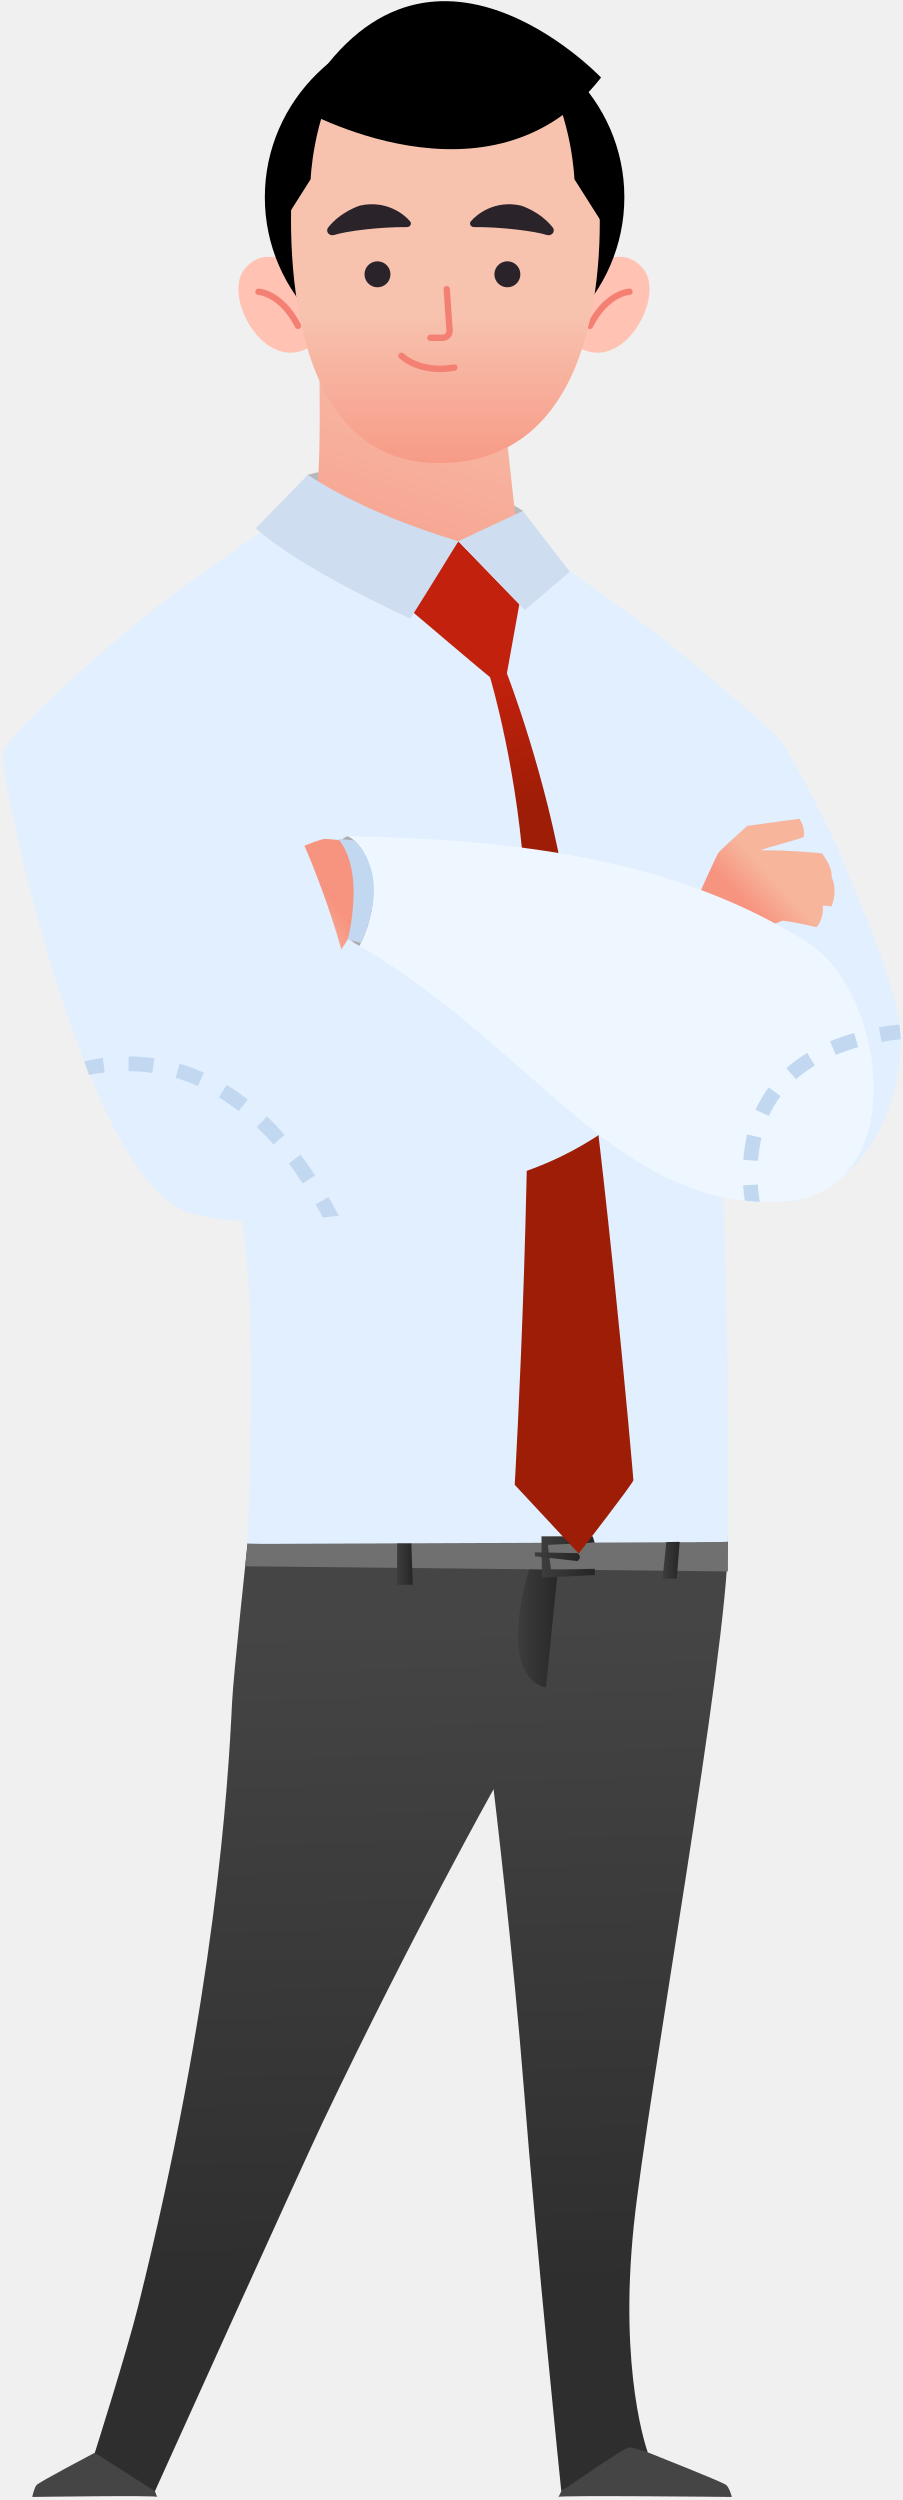
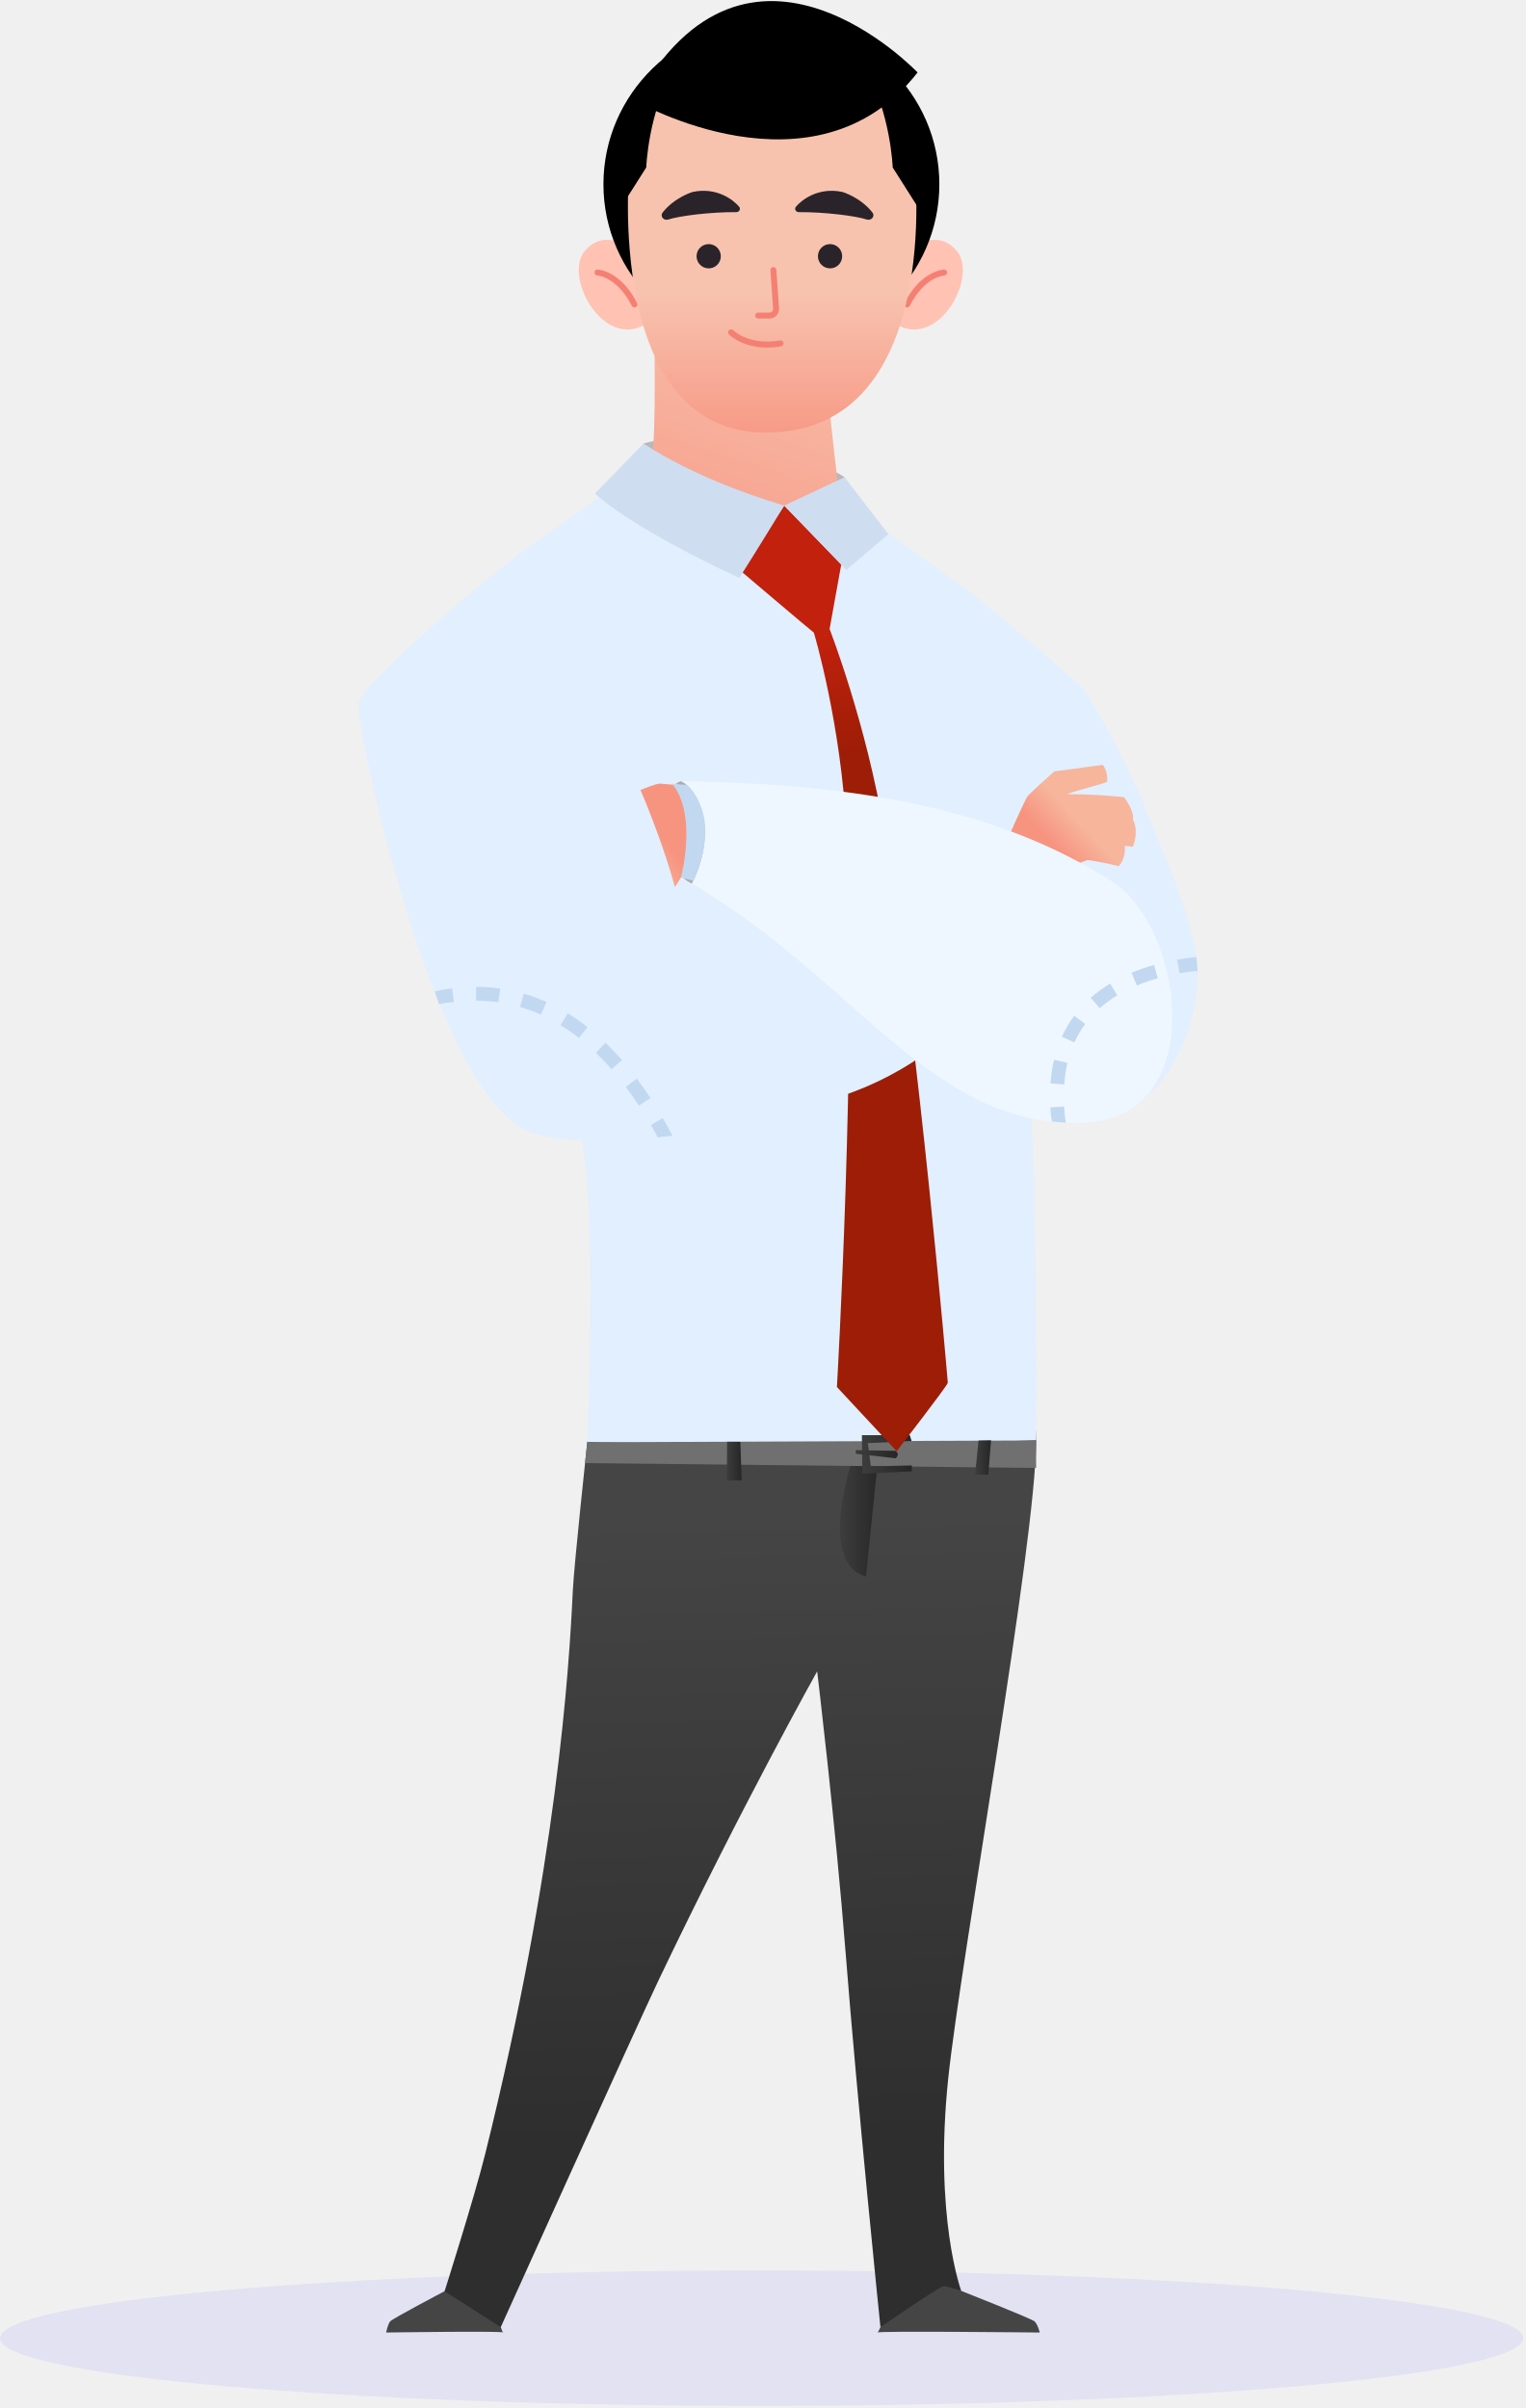
- <svg xmlns="http://www.w3.org/2000/svg" width="232" height="643" viewBox="0 0 232 643" fill="none">
-   <g clip-path="url(#clip0_203_1690)">
-     <path d="M134.492 131.397C128.678 127.271 100.12 116.363 79.177 122.101C76.054 130.64 75.352 134.55 75.352 134.55L134.492 144.152V131.397Z" fill="#B8B8B8" />
-     <path d="M139.866 142.062C130.056 134.478 112.218 125.794 99.878 125.596C87.539 125.398 82.904 125.776 70.385 134.541C57.865 143.314 108.798 189.659 108.798 189.659L149.587 175.057L139.866 142.053V142.062Z" fill="#401C00" />
-     <path d="M188.214 642.217C188.214 642.217 143.51 641.74 143.51 642.217C143.51 642.695 144.365 640.731 144.365 640.731C144.365 640.731 159.206 628.129 160.934 627.841C162.653 627.553 165.488 630.3 166.613 630.751C167.738 631.201 185.919 638.38 186.783 639.146C187.647 639.911 188.223 642.208 188.223 642.208L188.214 642.217Z" fill="#454545" />
-     <path d="M8.301 642.217C8.301 642.217 40.522 641.74 40.522 642.217C40.522 642.695 39.856 640.731 39.856 640.731C39.856 640.731 35.986 633.471 32.43 631.39C31.251 630.696 25.266 630.408 24.393 630.849C23.52 631.3 10.083 638.371 9.417 639.146C8.751 639.911 8.301 642.208 8.301 642.208V642.217Z" fill="#454545" />
-     <path d="M167.586 161.969C174.265 167.104 196.927 186.209 200.059 189.686C203.182 193.163 214.01 213.908 217.106 222.222C220.202 230.536 232.01 255.037 231.668 268.594C231.317 282.151 225.296 300.896 207.898 307.778C190.51 314.66 177.136 293.275 173.491 268.423C169.845 243.57 160.998 156.907 167.595 161.969H167.586Z" fill="#E1EFFF" />
-     <path d="M187.224 396.558C187.224 424.662 166.424 539.637 163.022 572.317C159.044 610.456 166.613 630.759 166.613 630.759C166.613 630.759 162.842 629.453 161.762 629.453C160.682 629.453 144.365 640.74 144.365 640.74C144.365 640.74 137.984 578.586 134.762 537.421C132.026 502.435 126.949 460.18 126.949 460.18C126.949 460.18 106.159 497.301 83.163 545.492C77.619 557.103 39.845 640.74 39.845 640.74L24.383 630.867C24.383 630.867 32.6 604.979 35.534 593.17C55.362 513.46 58.674 459.378 59.682 437.949C60.006 431.013 63.66 397.071 63.66 397.071C69.942 375.552 106.672 380.146 131.207 379.029C167.469 377.38 187.206 372.417 187.215 396.567L187.224 396.558Z" fill="url(#paint0_linear_203_1690)" />
-     <path d="M144.509 393.622L140.414 433.994C140.414 433.994 125.861 432.724 138.155 397.081L144.509 393.622Z" fill="url(#paint1_linear_203_1690)" />
-     <path d="M81.346 63.839C81.346 63.839 83.02 107.058 81.787 123.362C81.031 133.388 47.262 148.638 47.262 162.375C83.605 165.095 170.367 187.56 170.367 172.58C170.367 157.6 134.618 148.476 133.043 136.324C131.468 124.164 129.254 102.068 129.254 102.068L96.619 96.771L81.355 63.839H81.346Z" fill="url(#paint2_linear_203_1690)" />
-     <path d="M145.94 150.016L117.877 139.207L70.59 141.45L143.474 233.437C143.474 233.437 148.19 170.275 145.94 150.016Z" fill="#F7F7F7" />
-     <path d="M139.865 142.062C134.519 162.771 110.812 150.656 110.812 150.656L70.383 134.541C70.383 134.541 46.974 150.764 41.312 155.421C35.642 160.078 24.662 194.632 36.137 225.015C47.613 255.398 60.996 291.762 63.723 327.172C65.55 350.925 63.669 397.045 63.669 397.045C63.669 397.045 109.327 397.936 144.509 397.549C171.942 397.243 187.224 396.54 187.224 396.54C187.224 396.54 188.088 299.5 182.922 274.062C181.014 261.622 193.92 243.913 189.618 227.645C185.316 211.377 174.255 172.193 167.586 161.961L139.874 142.053L139.865 142.062Z" fill="#E1EFFF" />
-     <path d="M63.669 397.107L63.057 402.845L187.224 404.17V396.603L63.669 397.107Z" fill="#707070" />
-     <path d="M102.154 396.973H105.808L106.159 407.593H102.082L102.154 396.973Z" fill="url(#paint3_linear_203_1690)" />
-     <path d="M171.375 396.621L170.412 405.998H174.057L174.813 396.558L171.375 396.621Z" fill="url(#paint4_linear_203_1690)" />
-     <path d="M152.438 395.153H139.262L139.379 405.746L153.005 405.106V403.494L141.728 403.737L140.891 397.342L152.96 396.765L152.438 395.153Z" fill="url(#paint5_linear_203_1690)" />
-     <path d="M148.542 399.467L137.58 399.26V400.269L148.542 401.512C148.542 401.512 149.892 400.566 148.542 399.467Z" fill="url(#paint6_linear_203_1690)" />
-     <path d="M117.878 139.207L133.575 155.43L130.371 173.193C130.371 173.193 140.559 199.297 145.464 229.257C154.896 286.853 162.907 380.254 162.907 380.713C162.907 381.416 148.839 399.567 148.839 399.567L132.387 381.893C132.387 381.893 137.85 287.952 135.024 229.023C133.611 199.586 126.069 174.166 126.024 174.166C125.88 174.166 105.539 156.889 105.539 156.889L117.887 139.198L117.878 139.207Z" fill="url(#paint7_linear_203_1690)" />
-     <path d="M89.428 215.07C89.428 215.07 83.227 216.79 84.721 229.014C86.215 241.246 92.488 243.273 92.488 243.273C92.488 243.273 100.705 237.301 98.356 227.167C96.016 217.034 89.428 215.07 89.428 215.07Z" fill="#ADADAD" />
-     <path d="M89.581 216.304C89.581 216.304 85.45 215.854 83.695 215.764C81.94 215.673 72.049 220.258 72.049 220.258C72.049 220.258 72.49 244.174 85.783 246.903C86.98 245.552 88.465 243.273 89.437 241.589C91.381 241.418 92.119 240.958 92.119 240.958C92.119 240.958 97.654 224.492 89.563 216.304H89.581Z" fill="url(#paint8_linear_203_1690)" />
-     <path d="M41.313 155.43C33.465 161.078 1.667 188.524 0.695 193.623C-0.277 198.721 21.765 304.328 49.008 312.065C76.252 319.803 89.671 300.139 91.66 286.609C95.081 263.379 87.016 239.355 80.248 222.168C69.394 194.604 41.304 155.43 41.304 155.43H41.313Z" fill="#E1EFFF" />
-     <path d="M190.5 252.2C190.5 252.2 190.491 234.626 176.676 231.266C163.895 232.428 98.725 240.814 87.771 244.489C70.383 250.317 50.681 256.407 44.399 273.927C36.218 296.743 44.867 312.3 56.577 313.588C69.051 314.957 102.361 313.768 137.516 300.392C172.671 287.015 190.509 252.218 190.509 252.218L190.5 252.2Z" fill="#E1EFFF" />
-     <path d="M178.207 233.914C178.09 233.572 184.202 220.295 184.661 219.493C185.12 218.682 192.239 212.395 192.239 212.395L205.595 210.593C205.595 210.593 207.098 212.494 206.765 215.205C206.711 215.638 195.884 218.232 195.866 218.691C203.426 218.619 211.409 219.484 211.409 219.484C211.409 219.484 214.226 223.042 213.875 225.582C215 227.897 214.802 230.717 213.875 233.122L211.625 232.905C211.625 232.905 212.066 236.121 209.987 238.472C205.955 237.445 201.392 236.77 201.392 236.77C201.392 236.77 195.785 238.941 194.372 239.382C193.04 240.202 192.671 248.444 189.476 249.813C183.473 249.255 178.189 233.905 178.189 233.905L178.207 233.914Z" fill="url(#paint9_linear_203_1690)" />
-     <path d="M208.007 242.625C173.752 220.691 131.685 215.763 89.42 215.07C93.974 217.043 99.95 228.239 92.48 243.273C138.183 270.134 158.686 311.128 200.834 309.084C234.783 307.435 228.159 255.524 208.016 242.625H208.007Z" fill="#EEF7FF" />
-     <path d="M91.13 216.142L86.963 215.764C86.963 215.764 90.626 219.304 90.923 228.194C91.166 235.374 89.438 241.589 89.438 241.589L92.84 242.526C92.84 242.526 95.828 236.77 96.143 229.744C96.548 220.835 91.13 216.142 91.13 216.142Z" fill="#C2D8F0" />
-     <path d="M117.879 139.207L134.997 156.898L146.554 147.07L134.493 131.397L117.879 139.207Z" fill="#CFDDF1" />
-     <path d="M117.877 139.207C117.877 139.207 110.137 151.854 105.529 159.114C74.55 144.738 65.793 135.874 65.793 135.874L79.185 122.101C79.185 122.101 92.245 131.523 117.877 139.207Z" fill="#CFDDF1" />
-     <path d="M81.185 309.769L84.461 307.859C85.478 309.607 86.036 310.615 87.134 312.687L83.048 313.138C81.977 311.12 82.184 311.489 81.185 309.778V309.769ZM74.272 299.257L77.305 296.978C78.566 298.662 79.826 300.455 81.05 302.319L77.882 304.4C76.702 302.608 75.487 300.878 74.281 299.257H74.272ZM66.046 289.862L68.683 287.123C70.213 288.6 71.734 290.204 73.201 291.879L70.339 294.374C68.944 292.771 67.504 291.258 66.046 289.853V289.862ZM56.317 282.241L58.306 279.007C60.142 280.133 61.96 281.412 63.724 282.799L61.375 285.781C59.728 284.484 58.027 283.295 56.317 282.241ZM45.148 277.242L46.21 273.594C48.316 274.206 50.413 274.981 52.447 275.891L50.89 279.35C49.018 278.512 47.083 277.791 45.148 277.233V277.242ZM21.675 272.99C23.862 272.468 24.339 272.378 26.463 272.116L26.922 275.882C24.942 276.125 24.942 276.008 22.89 276.494L21.666 272.981L21.675 272.99ZM33.06 275.512L33.078 271.711C35.31 271.711 37.542 271.882 39.703 272.188L39.172 275.945C37.173 275.656 35.121 275.512 33.06 275.503V275.512Z" fill="#C2D8F0" />
-     <path d="M191.141 304.877L194.93 304.661C195.038 306.616 195.092 307.057 195.425 309.147L191.573 308.813C191.222 306.597 191.258 306.949 191.141 304.868V304.877ZM191.177 298.31C191.339 296.04 191.672 293.843 192.167 291.771L195.857 292.644C195.416 294.518 195.11 296.518 194.966 298.581L191.186 298.31H191.177ZM194.309 285.447C195.236 283.403 196.379 281.457 197.711 279.664L200.753 281.925C199.583 283.502 198.584 285.204 197.765 287.015L194.309 285.447ZM202.238 274.737C203.849 273.305 205.658 271.981 207.602 270.801L209.564 274.053C207.809 275.115 206.189 276.304 204.749 277.584L202.238 274.737ZM213.497 267.828C215.441 267.017 217.529 266.297 219.689 265.684L220.715 269.341C218.699 269.909 216.764 270.585 214.955 271.332L213.497 267.828ZM226.044 264.234C228.114 263.865 229.131 263.73 231.336 263.522L231.678 267.306C229.59 267.504 228.681 267.621 226.719 267.972L226.053 264.234H226.044Z" fill="#C2D8F0" />
-     <path d="M75.352 68.235C75.352 68.235 68.151 62.641 62.841 69.289C57.027 76.567 68.862 97.789 81.076 88.34L75.352 68.235Z" fill="#FFC2B3" />
-     <path d="M76.648 84.629C76.351 84.629 76.063 84.467 75.919 84.178C71.815 76.18 66.496 75.855 66.442 75.855C65.992 75.837 65.641 75.45 65.659 74.999C65.677 74.549 66.055 74.189 66.514 74.216C66.766 74.225 72.85 74.585 77.386 83.431C77.593 83.836 77.431 84.332 77.026 84.539C76.909 84.602 76.774 84.629 76.648 84.629Z" fill="#F48073" />
-     <path d="M153.023 68.235C153.023 68.235 160.223 62.641 165.533 69.289C171.347 76.567 159.512 97.789 147.299 88.34L153.023 68.235Z" fill="#FFC2B3" />
-     <path d="M151.728 84.629C151.602 84.629 151.476 84.602 151.35 84.539C150.945 84.332 150.783 83.836 150.99 83.431C155.527 74.585 161.602 74.225 161.863 74.216C162.313 74.171 162.7 74.549 162.718 75C162.736 75.45 162.385 75.837 161.935 75.856C161.701 75.865 156.517 76.252 152.458 84.179C152.314 84.467 152.026 84.629 151.728 84.629Z" fill="#F48073" />
-     <path d="M114.349 95.862C139.884 95.862 160.584 75.657 160.584 50.733C160.584 25.809 139.884 5.604 114.349 5.604C88.815 5.604 68.115 25.809 68.115 50.733C68.115 75.657 88.815 95.862 114.349 95.862Z" fill="black" />
-     <path d="M75.28 45.688C75.28 45.688 68.062 119.057 112.757 119.102C161.907 119.156 153.762 45.688 153.762 45.688C153.762 45.688 153.501 14.315 114.17 14.315C78.115 14.315 75.28 45.688 75.28 45.688Z" fill="url(#paint10_linear_203_1690)" />
-     <path d="M113.818 87.7H110.686C110.236 87.7 109.867 87.331 109.867 86.881C109.867 86.43 110.236 86.061 110.686 86.061H113.818C114.106 86.061 114.367 85.944 114.556 85.737C114.745 85.529 114.835 85.25 114.808 84.971L114.079 74.414C114.052 73.963 114.385 73.567 114.844 73.54C115.312 73.513 115.69 73.846 115.717 74.306L116.446 84.836C116.518 85.547 116.275 86.295 115.78 86.845C115.285 87.394 114.565 87.718 113.818 87.718V87.7Z" fill="#F48073" />
-     <path d="M100.426 70.55C100.426 72.397 98.932 73.892 97.087 73.892C95.242 73.892 93.748 72.397 93.748 70.55C93.748 68.703 95.242 67.208 97.087 67.208C98.932 67.208 100.426 68.703 100.426 70.55Z" fill="#2B232A" />
-     <path d="M133.836 70.55C133.836 72.397 132.342 73.892 130.497 73.892C128.652 73.892 127.158 72.397 127.158 70.55C127.158 68.703 128.652 67.208 130.497 67.208C132.342 67.208 133.836 68.703 133.836 70.55Z" fill="#2B232A" />
-     <path d="M113.197 95.7C106.294 95.7 102.838 92.259 102.667 92.087C102.352 91.763 102.352 91.241 102.676 90.925C103 90.61 103.522 90.61 103.837 90.925C104.008 91.097 108.184 95.177 116.734 93.736C117.175 93.655 117.607 93.961 117.679 94.411C117.751 94.862 117.454 95.285 117.004 95.357C115.636 95.591 114.358 95.691 113.188 95.691L113.197 95.7Z" fill="#F48073" />
-     <path d="M85.936 60.443C89.032 59.434 97.681 58.353 104.684 58.407C105.512 58.407 105.98 57.534 105.476 56.93C103.955 55.102 99.338 51.4 92.614 52.868C92.614 52.868 87.673 54.345 84.397 58.525C84.181 58.804 84.1 59.155 84.172 59.489C84.325 60.236 85.162 60.696 85.936 60.434V60.443Z" fill="#2B232A" />
-     <path d="M140.64 60.443C137.544 59.434 128.895 58.353 121.893 58.407C121.065 58.407 120.597 57.534 121.101 56.93C122.622 55.102 127.239 51.4 133.962 52.868C133.962 52.868 138.903 54.345 142.179 58.525C142.395 58.804 142.476 59.155 142.404 59.489C142.251 60.236 141.414 60.696 140.64 60.434V60.443Z" fill="#2B232A" />
-     <path d="M72.499 57.768L79.897 46.102C79.897 46.102 80.41 30.907 87.719 18.368C87.719 18.368 68.323 31.987 72.499 57.768Z" fill="black" />
-     <path d="M155.139 57.768L147.741 46.102C147.741 46.102 147.228 30.907 139.92 18.368C139.92 18.368 159.315 31.987 155.139 57.768Z" fill="black" />
-     <path d="M76.863 27.745C76.863 27.745 126.266 56.218 154.589 19.953C154.589 19.953 108.112 -29.076 76.863 27.745Z" fill="black" />
+ <svg xmlns="http://www.w3.org/2000/svg" width="420" height="663" viewBox="0 0 420 663" fill="none">
+   <path fill-rule="evenodd" clip-rule="evenodd" d="M209.66 625.13C325.45 625.13 419.31 633.48 419.31 643.77C419.31 654.06 325.45 662.41 209.66 662.41C93.87 662.41 0.01 654.07 0.01 643.77C0.01 633.47 93.87 625.13 209.66 625.13Z" fill="#E2E2F2" />
+   <g clip-path="url(#clip0_826_1471)">
+     <path d="M232.492 131.397C226.678 127.271 198.12 116.363 177.177 122.101C174.054 130.64 173.352 134.55 173.352 134.55L232.492 144.152V131.397Z" fill="#B8B8B8" />
+     <path d="M237.866 142.062C228.055 134.478 210.217 125.794 197.877 125.596C185.538 125.398 180.903 125.776 168.384 134.541C155.864 143.314 206.797 189.659 206.797 189.659L247.586 175.057L237.866 142.053V142.062Z" fill="#401C00" />
+     <path d="M286.215 642.217C286.215 642.217 241.511 641.74 241.511 642.217C241.511 642.695 242.366 640.731 242.366 640.731C242.366 640.731 257.207 628.129 258.935 627.841C260.654 627.553 263.489 630.3 264.614 630.751C265.739 631.201 283.92 638.38 284.784 639.146C285.648 639.911 286.224 642.208 286.224 642.208L286.215 642.217Z" fill="#454545" />
+     <path d="M106.3 642.217C106.3 642.217 138.521 641.74 138.521 642.217C138.521 642.695 137.855 640.731 137.855 640.731C137.855 640.731 133.985 633.471 130.429 631.39C129.25 630.696 123.265 630.408 122.392 630.849C121.519 631.3 108.082 638.371 107.416 639.146C106.75 639.911 106.3 642.208 106.3 642.208V642.217Z" fill="#454545" />
+     <path d="M265.586 161.969C272.265 167.104 294.927 186.209 298.059 189.686C301.182 193.163 312.01 213.908 315.106 222.222C318.202 230.536 330.01 255.037 329.668 268.594C329.317 282.151 323.296 300.896 305.898 307.778C288.51 314.66 275.136 293.275 271.491 268.423C267.845 243.57 258.998 156.907 265.595 161.969H265.586Z" fill="#E1EFFF" />
+     <path d="M285.225 396.558C285.225 424.662 264.425 539.637 261.023 572.317C257.045 610.456 264.614 630.759 264.614 630.759C264.614 630.759 260.843 629.453 259.763 629.453C258.683 629.453 242.366 640.74 242.366 640.74C242.366 640.74 235.985 578.586 232.763 537.421C230.027 502.435 224.95 460.18 224.95 460.18C224.95 460.18 204.16 497.301 181.164 545.492C175.62 557.103 137.846 640.74 137.846 640.74L122.384 630.867C122.384 630.867 130.601 604.979 133.535 593.17C153.363 513.46 156.675 459.378 157.683 437.949C158.007 431.013 161.661 397.071 161.661 397.071C167.943 375.552 204.673 380.146 229.208 379.029C265.469 377.38 285.207 372.417 285.216 396.567L285.225 396.558Z" fill="url(#paint0_linear_826_1471)" />
+     <path d="M242.51 393.622L238.415 433.994C238.415 433.994 223.862 432.724 236.156 397.081L242.51 393.622Z" fill="url(#paint1_linear_826_1471)" />
+     <path d="M179.346 63.839C179.346 63.839 181.02 107.058 179.787 123.362C179.031 133.388 145.262 148.638 145.262 162.375C181.605 165.095 268.367 187.56 268.367 172.58C268.367 157.6 232.618 148.476 231.043 136.324C229.468 124.164 227.254 102.068 227.254 102.068L194.619 96.771L179.355 63.839H179.346Z" fill="url(#paint2_linear_826_1471)" />
+     <path d="M243.941 150.016L215.878 139.207L168.591 141.45L241.475 233.437C241.475 233.437 246.191 170.275 243.941 150.016Z" fill="#F7F7F7" />
+     <path d="M237.866 142.062C232.52 162.771 208.813 150.656 208.813 150.656L168.384 134.541C168.384 134.541 144.975 150.764 139.313 155.421C133.643 160.078 122.663 194.632 134.138 225.015C145.614 255.398 158.997 291.762 161.724 327.172C163.551 350.925 161.67 397.045 161.67 397.045C161.67 397.045 207.328 397.936 242.51 397.549C269.943 397.243 285.225 396.54 285.225 396.54C285.225 396.54 286.089 299.5 280.923 274.062C279.015 261.622 291.921 243.913 287.619 227.645C283.317 211.377 272.256 172.193 265.587 161.961L237.875 142.053L237.866 142.062Z" fill="#E1EFFF" />
+     <path d="M161.67 397.107L161.058 402.845L285.225 404.17V396.603L161.67 397.107Z" fill="#707070" />
+     <path d="M200.155 396.973H203.809L204.16 407.593H200.083L200.155 396.973Z" fill="url(#paint3_linear_826_1471)" />
+     <path d="M269.375 396.621L268.412 405.998H272.057L272.813 396.558L269.375 396.621Z" fill="url(#paint4_linear_826_1471)" />
+     <path d="M250.439 395.153H237.263L237.38 405.746L251.006 405.106V403.494L239.729 403.737L238.892 397.342L250.961 396.765L250.439 395.153Z" fill="url(#paint5_linear_826_1471)" />
+     <path d="M246.541 399.467L235.579 399.26V400.269L246.541 401.512C246.541 401.512 247.891 400.566 246.541 399.467Z" fill="url(#paint6_linear_826_1471)" />
+     <path d="M215.878 139.207L231.575 155.43L228.371 173.193C228.371 173.193 238.559 199.297 243.464 229.257C252.896 286.853 260.907 380.254 260.907 380.713C260.907 381.416 246.839 399.567 246.839 399.567L230.387 381.893C230.387 381.893 235.85 287.952 233.024 229.023C231.611 199.586 224.069 174.166 224.024 174.166C223.88 174.166 203.539 156.889 203.539 156.889L215.887 139.198L215.878 139.207Z" fill="url(#paint7_linear_826_1471)" />
+     <path d="M187.429 215.07C187.429 215.07 181.228 216.79 182.722 229.014C184.216 241.246 190.489 243.273 190.489 243.273C190.489 243.273 198.706 237.301 196.357 227.167C194.017 217.034 187.429 215.07 187.429 215.07Z" fill="#ADADAD" />
+     <path d="M187.581 216.304C187.581 216.304 183.45 215.854 181.695 215.764C179.94 215.673 170.049 220.258 170.049 220.258C170.049 220.258 170.49 244.174 183.783 246.903C184.98 245.552 186.465 243.273 187.437 241.589C189.381 241.418 190.119 240.958 190.119 240.958C190.119 240.958 195.654 224.492 187.563 216.304H187.581Z" fill="url(#paint8_linear_826_1471)" />
+     <path d="M139.313 155.43C131.465 161.078 99.667 188.524 98.695 193.623C97.723 198.721 119.765 304.328 147.008 312.065C174.252 319.803 187.671 300.139 189.66 286.609C193.08 263.379 185.016 239.355 178.248 222.168C167.394 194.604 139.304 155.43 139.304 155.43H139.313Z" fill="#E1EFFF" />
+     <path d="M288.501 252.2C288.501 252.2 288.492 234.626 274.677 231.266C261.896 232.428 196.726 240.814 185.772 244.489C168.384 250.317 148.682 256.407 142.4 273.927C134.219 296.743 142.868 312.3 154.577 313.588C167.052 314.957 200.362 313.768 235.517 300.392C270.671 287.015 288.51 252.218 288.51 252.218L288.501 252.2Z" fill="#E1EFFF" />
+     <path d="M276.206 233.914C276.089 233.572 282.201 220.295 282.66 219.493C283.119 218.682 290.238 212.395 290.238 212.395L303.594 210.593C303.594 210.593 305.097 212.494 304.764 215.205C304.71 215.638 293.883 218.232 293.865 218.691C301.425 218.619 309.408 219.484 309.408 219.484C309.408 219.484 312.225 223.042 311.874 225.582C312.999 227.897 312.801 230.717 311.874 233.122L309.624 232.905C309.624 232.905 310.065 236.121 307.986 238.472C303.954 237.445 299.391 236.77 299.391 236.77C299.391 236.77 293.784 238.941 292.371 239.382C291.039 240.202 290.67 248.444 287.475 249.813C281.472 249.255 276.188 233.905 276.188 233.905L276.206 233.914Z" fill="url(#paint9_linear_826_1471)" />
+     <path d="M306.006 242.625C271.751 220.691 229.684 215.763 187.419 215.07C191.973 217.043 197.949 228.239 190.479 243.273C236.182 270.134 256.685 311.128 298.833 309.084C332.782 307.435 326.158 255.524 306.015 242.625H306.006Z" fill="#EEF7FF" />
+     <path d="M189.129 216.142L184.962 215.764C184.962 215.764 188.625 219.304 188.922 228.194C189.165 235.374 187.437 241.589 187.437 241.589L190.839 242.526C190.839 242.526 193.827 236.77 194.142 229.744C194.547 220.835 189.129 216.142 189.129 216.142Z" fill="#C2D8F0" />
+     <path d="M215.878 139.207L232.996 156.898L244.553 147.07L232.492 131.397L215.878 139.207Z" fill="#CFDDF1" />
+     <path d="M215.878 139.207C215.878 139.207 208.138 151.854 203.53 159.114C172.551 144.738 163.794 135.874 163.794 135.874L177.186 122.101C177.186 122.101 190.246 131.523 215.878 139.207Z" fill="#CFDDF1" />
+     <path d="M179.184 309.769L182.46 307.859C183.477 309.607 184.035 310.615 185.133 312.687L181.047 313.138C179.976 311.12 180.183 311.489 179.184 309.778V309.769ZM172.271 299.257L175.304 296.978C176.565 298.662 177.825 300.455 179.049 302.319L175.88 304.4C174.701 302.608 173.486 300.878 172.28 299.257H172.271ZM164.045 289.862L166.682 287.123C168.212 288.6 169.733 290.204 171.2 291.879L168.338 294.374C166.943 292.771 165.503 291.258 164.045 289.853V289.862ZM154.316 282.241L156.305 279.007C158.141 280.133 159.959 281.412 161.723 282.799L159.374 285.781C157.727 284.484 156.026 283.295 154.316 282.241ZM143.147 277.242L144.209 273.594C146.315 274.206 148.412 274.981 150.446 275.891L148.889 279.35C147.017 278.512 145.082 277.791 143.147 277.233V277.242ZM119.674 272.99C121.861 272.468 122.338 272.378 124.462 272.116L124.921 275.882C122.941 276.125 122.941 276.008 120.889 276.494L119.665 272.981L119.674 272.99ZM131.059 275.512L131.077 271.711C133.309 271.711 135.541 271.882 137.702 272.188L137.17 275.945C135.172 275.656 133.12 275.512 131.059 275.503V275.512Z" fill="#C2D8F0" />
+     <path d="M289.14 304.877L292.929 304.661C293.037 306.616 293.091 307.057 293.424 309.147L289.572 308.813C289.221 306.597 289.257 306.949 289.14 304.868V304.877ZM289.176 298.31C289.338 296.04 289.671 293.843 290.166 291.771L293.856 292.644C293.415 294.518 293.109 296.518 292.965 298.581L289.185 298.31H289.176ZM292.308 285.447C293.235 283.403 294.378 281.457 295.71 279.664L298.752 281.925C297.582 283.502 296.583 285.204 295.764 287.015L292.308 285.447ZM300.237 274.737C301.848 273.305 303.657 271.981 305.601 270.801L307.563 274.053C305.808 275.115 304.188 276.304 302.748 277.584L300.237 274.737ZM311.496 267.828C313.44 267.017 315.528 266.297 317.688 265.684L318.714 269.341C316.698 269.909 314.763 270.585 312.954 271.332L311.496 267.828ZM324.043 264.234C326.113 263.865 327.13 263.73 329.335 263.522L329.677 267.306C327.589 267.504 326.68 267.621 324.718 267.972L324.052 264.234H324.043Z" fill="#C2D8F0" />
+     <path d="M173.352 68.235C173.352 68.235 166.151 62.641 160.841 69.289C155.027 76.567 166.862 97.789 179.076 88.34L173.352 68.235Z" fill="#FFC2B3" />
+     <path d="M174.648 84.629C174.351 84.629 174.063 84.467 173.919 84.178C169.815 76.18 164.496 75.855 164.442 75.855C163.992 75.837 163.641 75.45 163.659 74.999C163.677 74.549 164.055 74.189 164.514 74.216C164.766 74.225 170.85 74.585 175.386 83.431C175.593 83.836 175.431 84.332 175.026 84.539C174.909 84.602 174.774 84.629 174.648 84.629Z" fill="#F48073" />
+     <path d="M251.024 68.235C251.024 68.235 258.224 62.641 263.534 69.289C269.348 76.567 257.513 97.789 245.3 88.34L251.024 68.235Z" fill="#FFC2B3" />
+     <path d="M249.728 84.629C249.602 84.629 249.476 84.602 249.35 84.539C248.945 84.332 248.783 83.836 248.99 83.431C253.526 74.585 259.601 74.225 259.862 74.216C260.312 74.171 260.699 74.549 260.717 75C260.735 75.45 260.384 75.837 259.934 75.856C259.7 75.865 254.516 76.252 250.457 84.179C250.313 84.467 250.025 84.629 249.728 84.629Z" fill="#F48073" />
+     <path d="M212.349 95.862C237.884 95.862 258.584 75.657 258.584 50.733C258.584 25.809 237.884 5.604 212.349 5.604C186.815 5.604 166.115 25.809 166.115 50.733C166.115 75.657 186.815 95.862 212.349 95.862Z" fill="black" />
+     <path d="M173.28 45.688C173.28 45.688 166.062 119.057 210.757 119.102C259.907 119.156 251.762 45.688 251.762 45.688C251.762 45.688 251.501 14.315 212.17 14.315C176.115 14.315 173.28 45.688 173.28 45.688Z" fill="url(#paint10_linear_826_1471)" />
+     <path d="M211.819 87.7H208.687C208.237 87.7 207.868 87.331 207.868 86.881C207.868 86.43 208.237 86.061 208.687 86.061H211.819C212.107 86.061 212.368 85.944 212.557 85.737C212.746 85.529 212.836 85.25 212.809 84.971L212.08 74.414C212.053 73.963 212.386 73.567 212.845 73.54C213.313 73.513 213.691 73.846 213.718 74.306L214.447 84.836C214.519 85.547 214.276 86.295 213.781 86.845C213.286 87.394 212.566 87.718 211.819 87.718V87.7Z" fill="#F48073" />
+     <path d="M198.426 70.55C198.426 72.397 196.932 73.892 195.087 73.892C193.242 73.892 191.748 72.397 191.748 70.55C191.748 68.703 193.242 67.208 195.087 67.208C196.932 67.208 198.426 68.703 198.426 70.55Z" fill="#2B232A" />
+     <path d="M231.835 70.55C231.835 72.397 230.341 73.892 228.496 73.892C226.651 73.892 225.157 72.397 225.157 70.55C225.157 68.703 226.651 67.208 228.496 67.208C230.341 67.208 231.835 68.703 231.835 70.55Z" fill="#2B232A" />
+     <path d="M211.198 95.7C204.295 95.7 200.839 92.259 200.668 92.087C200.353 91.763 200.353 91.241 200.677 90.925C201.001 90.61 201.523 90.61 201.838 90.925C202.009 91.097 206.185 95.177 214.735 93.736C215.176 93.655 215.608 93.961 215.68 94.411C215.752 94.862 215.455 95.285 215.005 95.357C213.637 95.591 212.359 95.691 211.189 95.691L211.198 95.7Z" fill="#F48073" />
+     <path d="M183.936 60.443C187.032 59.434 195.681 58.353 202.684 58.407C203.512 58.407 203.98 57.534 203.476 56.93C201.955 55.102 197.338 51.4 190.614 52.868C190.614 52.868 185.673 54.345 182.397 58.525C182.181 58.804 182.1 59.155 182.172 59.489C182.325 60.236 183.162 60.696 183.936 60.434V60.443Z" fill="#2B232A" />
+     <path d="M238.639 60.443C235.543 59.434 226.894 58.353 219.892 58.407C219.064 58.407 218.596 57.534 219.1 56.93C220.621 55.102 225.238 51.4 231.961 52.868C231.961 52.868 236.902 54.345 240.178 58.525C240.394 58.804 240.475 59.155 240.403 59.489C240.25 60.236 239.413 60.696 238.639 60.434V60.443Z" fill="#2B232A" />
+     <path d="M170.499 57.768L177.897 46.102C177.897 46.102 178.41 30.907 185.719 18.368C185.719 18.368 166.323 31.987 170.499 57.768Z" fill="black" />
+     <path d="M253.139 57.768L245.741 46.102C245.741 46.102 245.228 30.907 237.92 18.368C237.92 18.368 257.315 31.987 253.139 57.768Z" fill="black" />
+     <path d="M174.864 27.745C174.864 27.745 224.267 56.218 252.59 19.953C252.59 19.953 206.113 -29.076 174.864 27.745Z" fill="black" />
  </g>
  <defs>
-     <linearGradient id="paint0_linear_203_1690" x1="103.351" y1="417.987" x2="107.75" y2="588.747" gradientUnits="userSpaceOnUse">
+     <linearGradient id="paint0_linear_826_1471" x1="201.352" y1="417.987" x2="205.751" y2="588.747" gradientUnits="userSpaceOnUse">
      <stop stop-color="#454545" />
      <stop offset="1" stop-color="#2E2E2E" />
    </linearGradient>
-     <linearGradient id="paint1_linear_203_1690" x1="133.223" y1="413.808" x2="144.509" y2="413.808" gradientUnits="userSpaceOnUse">
+     <linearGradient id="paint1_linear_826_1471" x1="231.224" y1="413.808" x2="242.51" y2="413.808" gradientUnits="userSpaceOnUse">
      <stop stop-color="#3D3D3D" />
      <stop offset="1" stop-color="#262626" />
    </linearGradient>
-     <linearGradient id="paint2_linear_203_1690" x1="136.589" y1="81.899" x2="104.193" y2="180.996" gradientUnits="userSpaceOnUse">
+     <linearGradient id="paint2_linear_826_1471" x1="234.589" y1="81.899" x2="202.193" y2="180.996" gradientUnits="userSpaceOnUse">
      <stop stop-color="#F7C3AF" />
      <stop offset="1" stop-color="#F79480" />
    </linearGradient>
-     <linearGradient id="paint3_linear_203_1690" x1="102.082" y1="402.287" x2="106.159" y2="402.287" gradientUnits="userSpaceOnUse">
+     <linearGradient id="paint3_linear_826_1471" x1="200.083" y1="402.287" x2="204.16" y2="402.287" gradientUnits="userSpaceOnUse">
      <stop stop-color="#3D3D3D" />
      <stop offset="1" stop-color="#262626" />
    </linearGradient>
-     <linearGradient id="paint4_linear_203_1690" x1="170.412" y1="401.278" x2="174.813" y2="401.278" gradientUnits="userSpaceOnUse">
+     <linearGradient id="paint4_linear_826_1471" x1="268.412" y1="401.278" x2="272.813" y2="401.278" gradientUnits="userSpaceOnUse">
      <stop stop-color="#3D3D3D" />
      <stop offset="1" stop-color="#262626" />
    </linearGradient>
-     <linearGradient id="paint5_linear_203_1690" x1="139.262" y1="400.449" x2="153.005" y2="400.449" gradientUnits="userSpaceOnUse">
+     <linearGradient id="paint5_linear_826_1471" x1="237.263" y1="400.449" x2="251.006" y2="400.449" gradientUnits="userSpaceOnUse">
      <stop stop-color="#3D3D3D" />
      <stop offset="1" stop-color="#262626" />
    </linearGradient>
-     <linearGradient id="paint6_linear_203_1690" x1="137.589" y1="400.386" x2="149.145" y2="400.386" gradientUnits="userSpaceOnUse">
+     <linearGradient id="paint6_linear_826_1471" x1="235.588" y1="400.386" x2="247.144" y2="400.386" gradientUnits="userSpaceOnUse">
      <stop stop-color="#3D3D3D" />
      <stop offset="1" stop-color="#262626" />
    </linearGradient>
-     <linearGradient id="paint7_linear_203_1690" x1="100.562" y1="145.422" x2="118.356" y2="212.955" gradientUnits="userSpaceOnUse">
+     <linearGradient id="paint7_linear_826_1471" x1="198.562" y1="145.422" x2="216.356" y2="212.955" gradientUnits="userSpaceOnUse">
      <stop stop-color="#C1210D" />
      <stop offset="0.52" stop-color="#C1210D" />
      <stop offset="1" stop-color="#9D1D06" />
    </linearGradient>
-     <linearGradient id="paint8_linear_203_1690" x1="75.505" y1="236.049" x2="84.051" y2="229.876" gradientUnits="userSpaceOnUse">
+     <linearGradient id="paint8_linear_826_1471" x1="173.505" y1="236.049" x2="182.051" y2="229.876" gradientUnits="userSpaceOnUse">
      <stop stop-color="#F7B59C" />
      <stop offset="1" stop-color="#F79480" />
    </linearGradient>
-     <linearGradient id="paint9_linear_203_1690" x1="199.547" y1="226.825" x2="192.692" y2="233.233" gradientUnits="userSpaceOnUse">
+     <linearGradient id="paint9_linear_826_1471" x1="297.546" y1="226.825" x2="290.692" y2="233.233" gradientUnits="userSpaceOnUse">
      <stop stop-color="#F7B59C" />
      <stop offset="1" stop-color="#F79480" />
    </linearGradient>
-     <linearGradient id="paint10_linear_203_1690" x1="114.557" y1="80.359" x2="114.557" y2="125.632" gradientUnits="userSpaceOnUse">
+     <linearGradient id="paint10_linear_826_1471" x1="212.557" y1="80.359" x2="212.557" y2="125.632" gradientUnits="userSpaceOnUse">
      <stop stop-color="#F7C3AF" />
      <stop offset="1" stop-color="#F79480" />
    </linearGradient>
-     <clipPath id="clip0_203_1690">
-       <rect width="231" height="642" fill="white" transform="translate(0.667969 0.29834)" />
+     <clipPath id="clip0_826_1471">
+       <rect width="231" height="642" fill="white" transform="translate(98.668 0.29834)" />
    </clipPath>
  </defs>
</svg>
